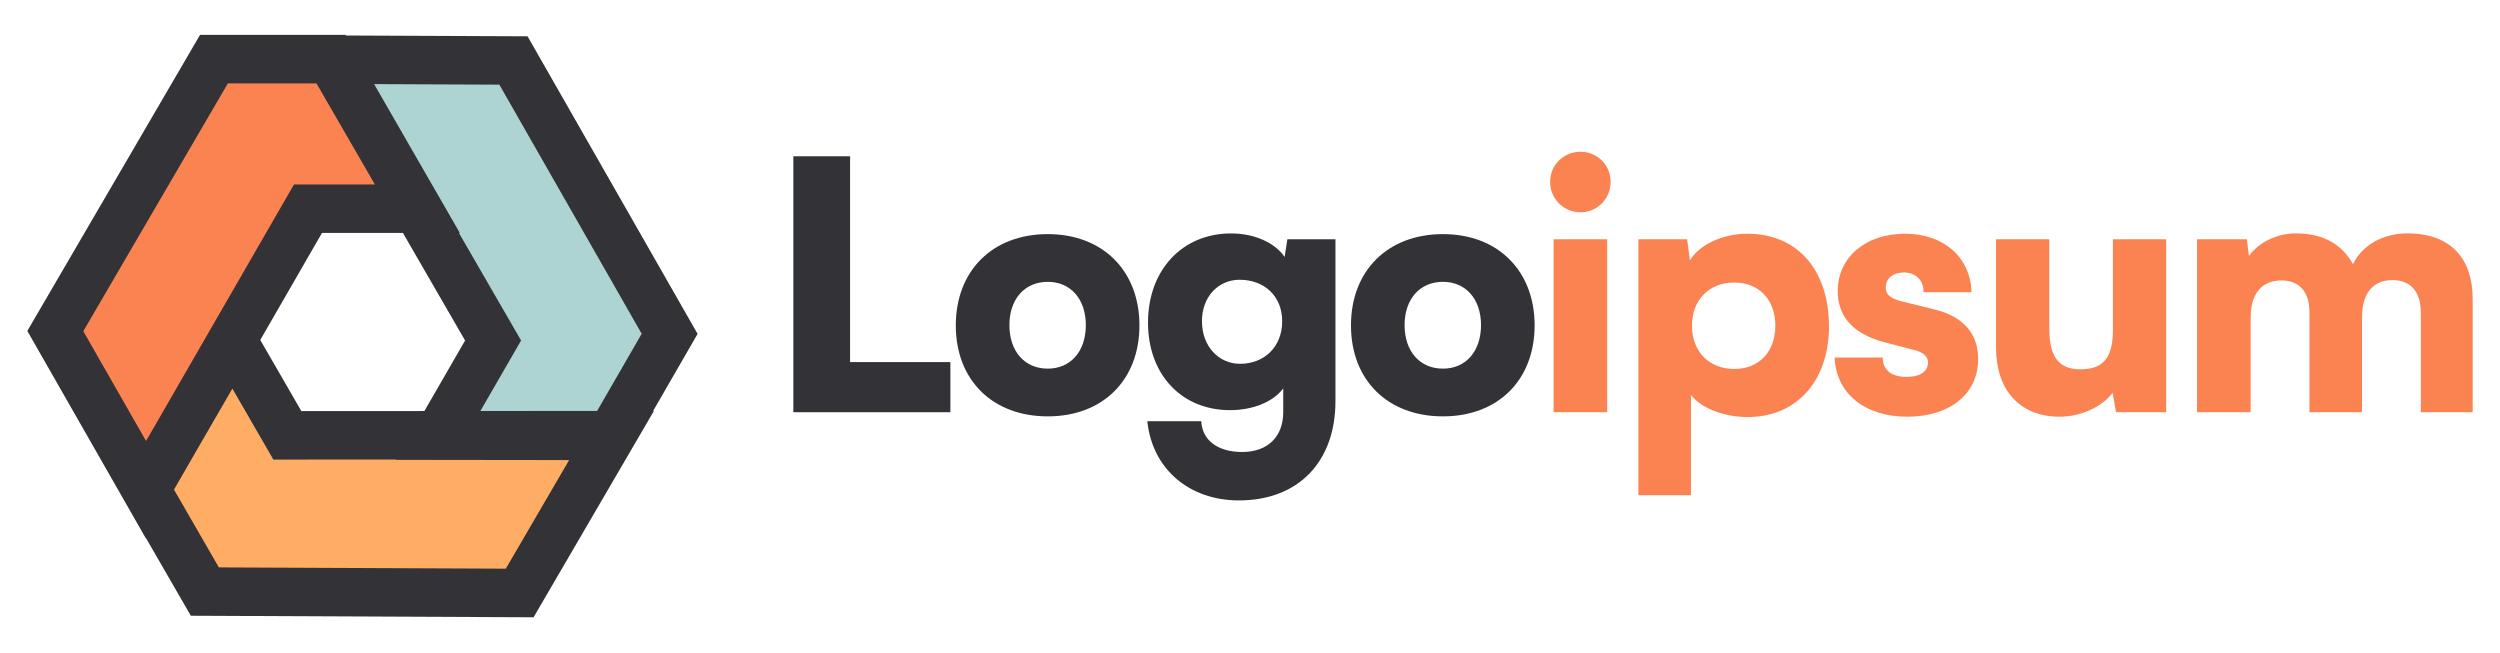
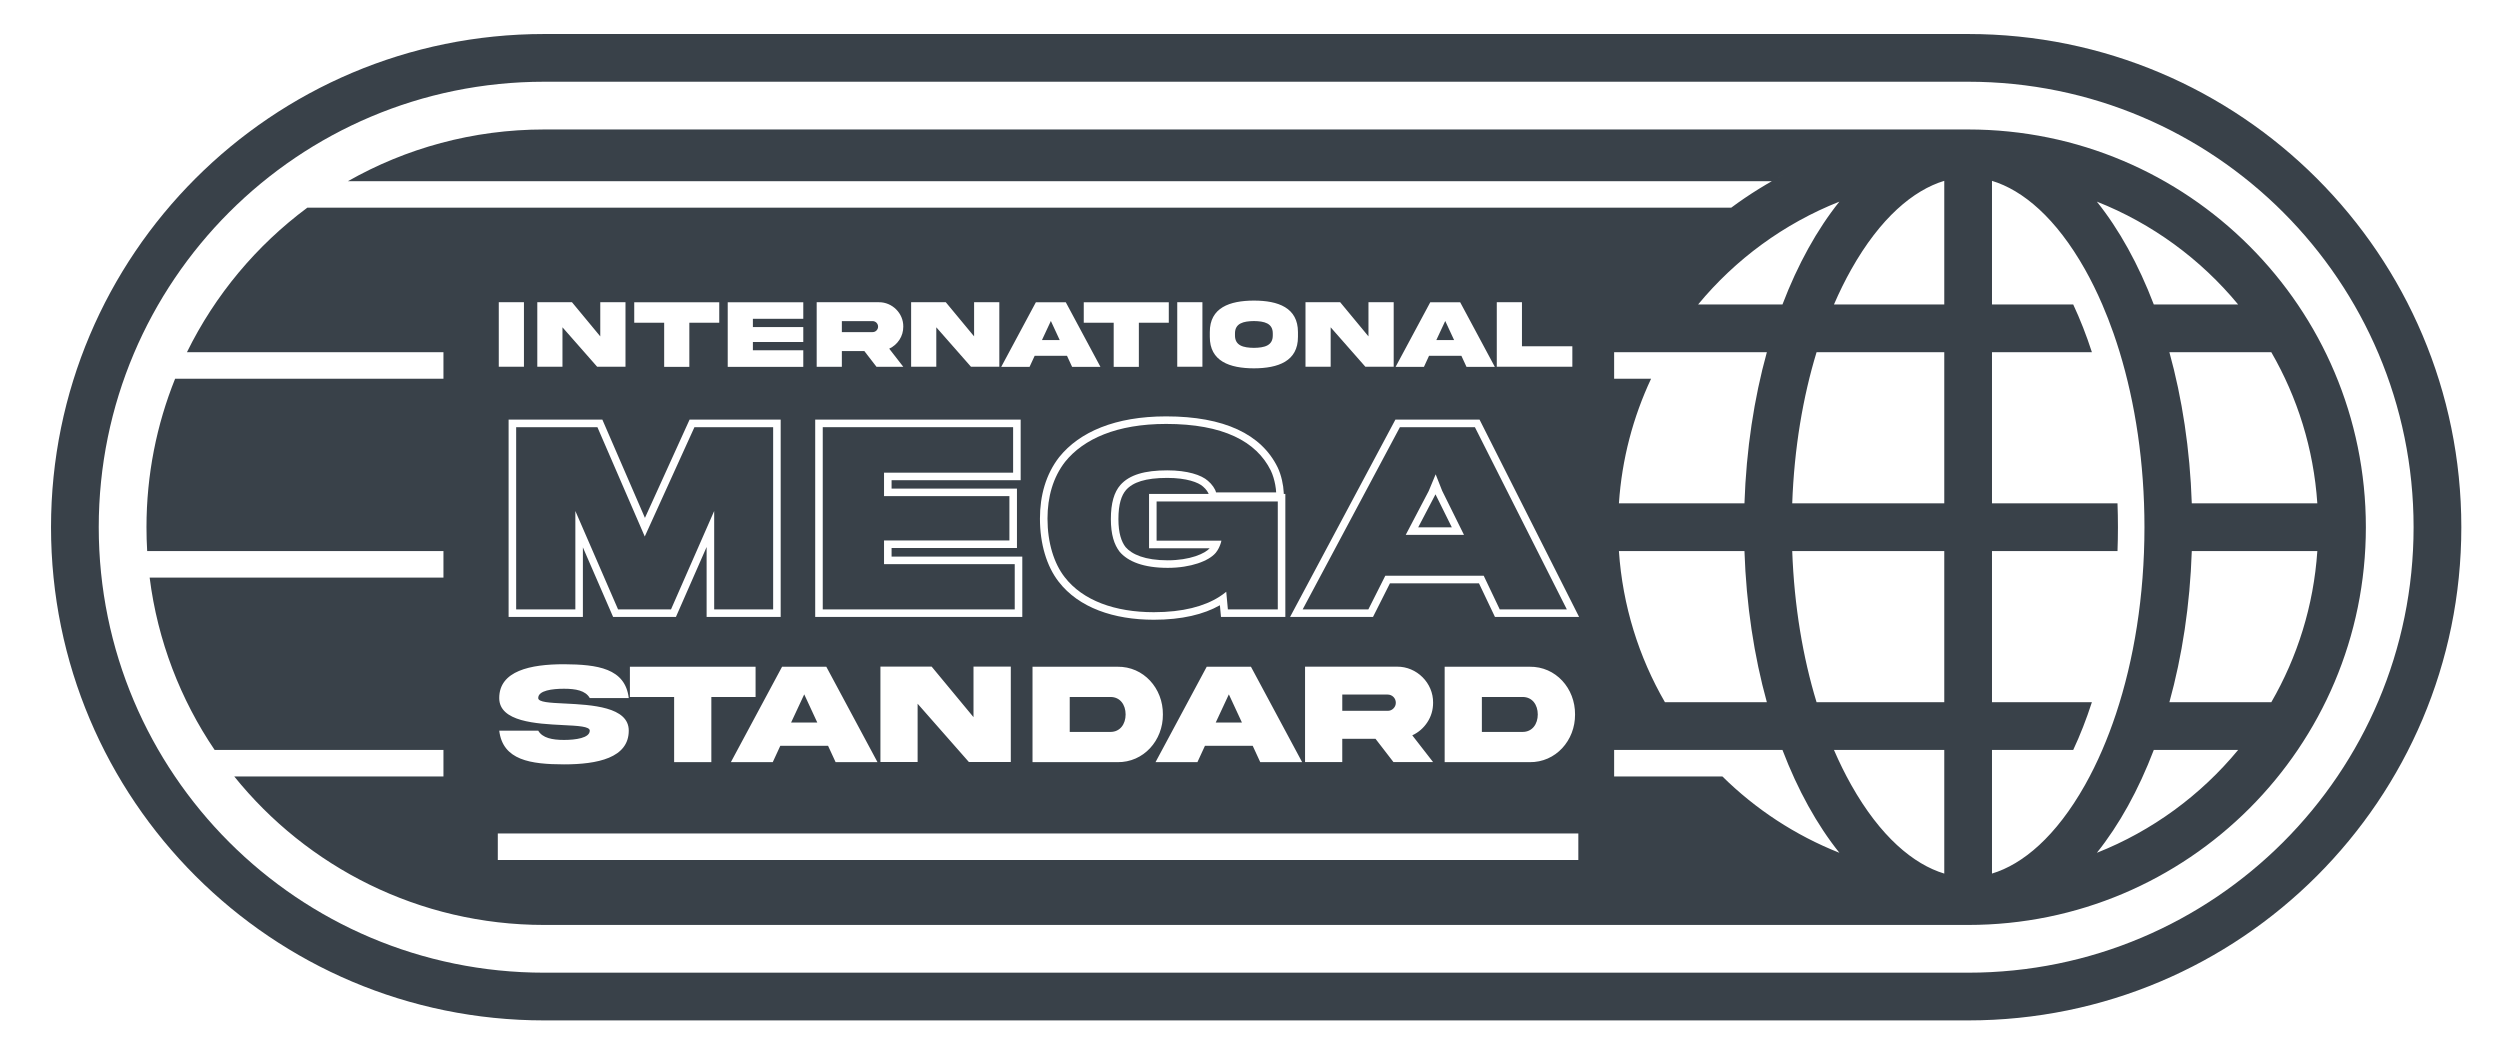
- <svg xmlns="http://www.w3.org/2000/svg" id="logo-26" width="138" height="36" viewBox="0 0 138 36" fill="none">
-   <path d="M11.308 32.655L8.055 27.021L12.829 18.777L15.862 24.031L33.767 24.021L28.686 32.733L11.308 32.655Z" class="ccompli2" fill="#FFAD64" />
-   <path d="M36.964 18.427L33.712 24.061L24.185 24.049L27.218 18.796L18.258 3.294L28.342 3.338L36.964 18.427Z" class="ccompli1" fill="#ADD4D3" />
-   <path d="M11.809 3.264H18.314L23.067 11.52L17.001 11.52L8.057 27.031L3.053 18.275L11.809 3.264Z" class="ccustom" fill="#FB8351" />
-   <path fill-rule="evenodd" clip-rule="evenodd" d="M19.107 1.96L19.088 1.926H11.041L1.508 18.268L8.051 29.718L8.06 29.704L10.533 33.989L29.453 34.074L36.097 22.682H36.053L38.507 18.431L29.121 2.004L19.107 1.96ZM25.332 12.858H25.382L20.652 4.643L27.564 4.673L35.421 18.424L32.962 22.683L26.517 22.687L28.764 18.795L25.332 12.858ZM17.468 4.602L20.694 10.182L16.228 10.182L8.582 23.441L8.061 24.341L4.598 18.282L12.578 4.602H17.468ZM14.367 18.766L17.774 12.858L22.241 12.858L25.673 18.796L23.426 22.689L16.634 22.692L14.367 18.766ZM9.604 27.027L10.9 24.779L12.827 21.45L15.089 25.369L21.88 25.366L21.869 25.384L31.416 25.396L27.92 31.391L12.082 31.32L9.604 27.027Z" class="cneutral" fill="#333237" />
-   <path d="M87.246 11.719C88.162 11.719 88.907 10.974 88.907 10.039C88.907 9.103 88.162 8.378 87.246 8.378C86.311 8.378 85.566 9.103 85.566 10.039C85.566 10.974 86.311 11.719 87.246 11.719ZM85.757 22.753H88.716V13.208H85.757V22.753Z" class="ccustom" fill="#FB8351" />
-   <path d="M90.438 27.335H93.34V21.799C93.894 22.524 95.154 23.021 96.471 23.021C99.316 23.021 101.034 20.844 100.958 17.828C100.881 14.754 99.106 12.902 96.452 12.902C95.097 12.902 93.817 13.494 93.283 14.372L93.13 13.208H90.438V27.335ZM93.397 17.981C93.397 16.549 94.352 15.594 95.727 15.594C97.12 15.594 97.999 16.568 97.999 17.981C97.999 19.393 97.12 20.367 95.727 20.367C94.352 20.367 93.397 19.412 93.397 17.981Z" class="ccustom" fill="#FB8351" />
-   <path d="M101.271 19.737C101.347 21.665 102.875 23.002 105.28 23.002C107.59 23.002 109.194 21.78 109.194 19.813C109.194 18.401 108.354 17.465 106.788 17.083L105.089 16.663C104.478 16.511 104.096 16.358 104.096 15.861C104.096 15.365 104.497 15.041 105.089 15.041C105.757 15.041 106.196 15.48 106.177 16.129H108.831C108.755 14.143 107.246 12.902 105.146 12.902C103.027 12.902 101.443 14.162 101.443 16.072C101.443 17.351 102.149 18.401 104.039 18.897L105.719 19.336C106.215 19.47 106.425 19.699 106.425 20.023C106.425 20.501 105.986 20.806 105.242 20.806C104.383 20.806 103.925 20.405 103.925 19.737H101.271Z" class="ccustom" fill="#FB8351" />
-   <path d="M113.694 23.002C114.858 23.002 116.023 22.467 116.615 21.684L116.806 22.753H119.574V13.208H116.634V18.172C116.634 19.603 116.214 20.386 114.858 20.386C113.808 20.386 113.121 19.909 113.121 18.133V13.208H110.181V19.202C110.181 21.474 111.441 23.002 113.694 23.002Z" class="ccustom" fill="#FB8351" />
-   <path d="M124.236 22.753V17.541C124.236 15.938 125.095 15.48 125.935 15.48C126.871 15.48 127.482 16.052 127.482 17.236V22.753H130.383V17.541C130.383 15.919 131.223 15.461 132.063 15.461C132.999 15.461 133.629 16.033 133.629 17.236V22.753H136.492V16.511C136.492 14.334 135.347 12.883 132.884 12.883C131.51 12.883 130.383 13.552 129.887 14.582C129.314 13.552 128.322 12.883 126.737 12.883C125.687 12.883 124.713 13.361 124.141 14.124L124.026 13.208H121.277V22.753H124.236Z" class="ccustom" fill="#FB8351" />
-   <path d="M46.924 8.627H43.793V22.755H52.461V19.987H46.924V8.627Z" class="cneutral" fill="#333237" />
-   <path d="M52.76 17.963C52.76 20.979 54.783 22.984 57.838 22.984C60.873 22.984 62.897 20.979 62.897 17.963C62.897 14.947 60.873 12.923 57.838 12.923C54.783 12.923 52.76 14.947 52.76 17.963ZM55.719 17.944C55.719 16.512 56.559 15.557 57.838 15.557C59.098 15.557 59.938 16.512 59.938 17.944C59.938 19.395 59.098 20.349 57.838 20.349C56.559 20.349 55.719 19.395 55.719 17.944Z" class="cneutral" fill="#333237" />
-   <path d="M63.37 17.81C63.37 20.693 65.241 22.64 67.894 22.64C69.173 22.64 70.281 22.182 70.834 21.438V22.755C70.834 24.072 70.013 24.95 68.562 24.95C67.264 24.95 66.367 24.339 66.31 23.251H63.332C63.599 25.867 65.623 27.623 68.391 27.623C71.655 27.623 73.717 25.504 73.717 22.144V13.209H71.063L70.911 14.183C70.376 13.4 69.25 12.885 67.952 12.885C65.279 12.885 63.37 14.889 63.37 17.81ZM66.348 17.734C66.348 16.359 67.264 15.443 68.429 15.443C69.784 15.443 70.777 16.34 70.777 17.734C70.777 19.128 69.803 20.082 68.448 20.082C67.283 20.082 66.348 19.128 66.348 17.734Z" class="cneutral" fill="#333237" />
-   <path d="M74.574 17.963C74.574 20.979 76.597 22.984 79.652 22.984C82.688 22.984 84.711 20.979 84.711 17.963C84.711 14.947 82.688 12.923 79.652 12.923C76.597 12.923 74.574 14.947 74.574 17.963ZM77.533 17.944C77.533 16.512 78.373 15.557 79.652 15.557C80.912 15.557 81.752 16.512 81.752 17.944C81.752 19.395 80.912 20.349 79.652 20.349C78.373 20.349 77.533 19.395 77.533 17.944Z" class="cneutral" fill="#333237" />
+ <svg xmlns="http://www.w3.org/2000/svg" id="logo-18" width="147" height="62" viewBox="0 0 147 62" fill="none">
+   <path d="M73.73 20.454C74.335 20.446 74.849 20.333 74.84 19.712V19.618C74.849 19 74.335 18.887 73.73 18.878C73.123 18.887 72.609 19 72.617 19.618V19.712C72.609 20.333 73.123 20.446 73.73 20.454Z" class="ccustom" fill="#394149" />
+   <path d="M51.631 19.206C51.631 19.025 51.487 18.881 51.306 18.881H49.501V19.528H51.306C51.396 19.528 51.472 19.497 51.535 19.435C51.6 19.37 51.631 19.294 51.631 19.206Z" class="ccustom" fill="#394149" />
+   <path d="M61.791 18.873L62.31 19.994H61.268L61.791 18.873Z" class="ccustom" fill="#394149" />
+   <path d="M84.98 18.873L85.5 19.994H84.457L84.98 18.873Z" class="ccustom" fill="#394149" />
+   <path d="M48.057 42.486L47.289 40.828L46.516 42.486H48.057Z" class="ccustom" fill="#394149" />
+   <path d="M66.186 42.01C66.186 42.573 65.865 43.037 65.297 43.037H62.9V40.982H65.297C65.865 40.982 66.186 41.442 66.186 42.01Z" class="ccustom" fill="#394149" />
+   <path d="M72.257 40.828L73.026 42.486H71.485L72.257 40.828Z" class="ccustom" fill="#394149" />
+   <path d="M81.594 40.84C81.861 40.84 82.074 41.053 82.074 41.321C82.074 41.45 82.028 41.563 81.932 41.659C81.84 41.751 81.728 41.797 81.594 41.797H78.926V40.84H81.594Z" class="ccustom" fill="#394149" />
+   <path d="M90.421 42.01C90.421 42.573 90.099 43.037 89.531 43.037H87.134V40.982H89.531C90.099 40.982 90.421 41.442 90.421 42.01Z" class="ccustom" fill="#394149" />
+   <path d="M37.912 31.547L35.128 25.118H30.35V35.833H33.831V30.046L36.342 35.833H39.455L41.994 30.046V35.833H45.461V25.118H40.833L37.912 31.547Z" class="ccustom" fill="#394149" />
+   <path d="M59.666 35.833V33.172H51.981V31.779H59.353V29.172H51.981V27.793H59.571V25.118H48.378V35.833H59.666Z" class="ccustom" fill="#394149" />
+   <path d="M62.603 33.936C63.668 35.315 65.565 35.997 67.844 35.997C69.556 35.997 70.811 35.649 71.685 35.098C71.836 35.003 71.975 34.902 72.103 34.796L72.199 35.833H75.134V29.486H68.008V31.793H71.817C71.8 31.902 71.742 32.074 71.658 32.237C71.606 32.339 71.544 32.438 71.475 32.516C71.08 32.98 70.028 33.39 68.663 33.39C67.244 33.39 66.329 33.021 65.838 32.448C65.51 32.025 65.319 31.424 65.319 30.523C65.319 29.582 65.51 28.94 65.879 28.517C66.411 27.916 67.312 27.657 68.636 27.657C69.824 27.657 70.643 27.93 71.025 28.271C71.271 28.476 71.462 28.763 71.503 28.954H75.038C75.033 28.828 75.015 28.674 74.985 28.51C74.933 28.23 74.845 27.92 74.724 27.671C73.878 25.951 71.912 24.927 68.568 24.927C65.66 24.927 63.709 25.814 62.63 27.152C61.92 28.066 61.593 29.213 61.593 30.496C61.593 31.916 61.975 33.131 62.603 33.936Z" class="ccustom" fill="#394149" />
+   <path d="M65.763 30.523C65.763 29.633 65.945 29.118 66.213 28.81C66.614 28.358 67.348 28.101 68.636 28.101C69.782 28.101 70.468 28.369 70.729 28.602L70.735 28.607L70.741 28.612C70.831 28.687 70.913 28.78 70.975 28.87C71.037 28.959 71.061 29.02 71.068 29.042H67.564V32.237H71.13C71.003 32.381 70.729 32.561 70.293 32.706C69.86 32.85 69.303 32.946 68.664 32.946C67.315 32.946 66.556 32.597 66.182 32.167C65.938 31.847 65.763 31.356 65.763 30.523Z" class="ccustom" fill="#394149" />
+   <path d="M84.407 29.066L83.39 31.008H85.368L84.407 29.066Z" class="ccustom" fill="#394149" />
+   <path fill-rule="evenodd" clip-rule="evenodd" d="M87.243 33.854L88.185 35.833H92.13L86.724 25.118H82.315L76.596 35.833H80.459L81.455 33.854H87.243ZM82.656 31.452L84.008 28.872L84.417 27.889L84.799 28.858L86.083 31.452H82.656Z" class="ccustom" fill="#394149" />
+   <path fill-rule="evenodd" clip-rule="evenodd" d="M115.726 54.387H115.72C115.644 54.387 115.568 54.387 115.492 54.386V54.387H32C24.632 54.387 18.06 50.98 13.774 45.656H26.075V44.097H12.621C10.614 41.133 9.269 37.684 8.799 33.962H26.075V32.403H8.654C8.627 31.939 8.613 31.471 8.613 31C8.613 27.913 9.211 24.967 10.297 22.269H26.075V20.71H10.992C12.645 17.342 15.084 14.43 18.07 12.212H101.795C102.839 11.437 103.95 10.747 105.117 10.152C104.802 10.312 104.492 10.479 104.186 10.653H20.46C23.865 8.718 27.803 7.613 32 7.613H115.492V7.614C115.57 7.613 115.648 7.613 115.726 7.613C128.642 7.613 139.113 18.084 139.113 31C139.113 43.916 128.642 54.387 115.726 54.387ZM124.422 41.969C125.469 38.814 126.094 35.067 126.094 31C126.094 27.208 125.55 23.695 124.629 20.68C124.516 20.312 124.398 19.952 124.275 19.599C124.069 19.011 123.848 18.445 123.614 17.903C123.298 17.171 122.958 16.482 122.597 15.84C120.891 12.813 118.945 11.183 117.129 10.634V17.903H121.905C122.309 18.765 122.678 19.704 123.004 20.71H117.129V29.597H124.509C124.526 30.059 124.535 30.527 124.535 31C124.535 31.473 124.526 31.941 124.509 32.403H117.129V41.29H123.003C122.678 42.296 122.309 43.235 121.905 44.097H117.129V51.366C118.945 50.818 120.891 49.187 122.597 46.16C122.958 45.518 123.299 44.829 123.614 44.097C123.905 43.423 124.175 42.712 124.422 41.969ZM127.56 20.71C128.309 23.419 128.772 26.422 128.877 29.597H136.259C136.042 26.375 135.083 23.356 133.553 20.71H127.56ZM131.602 17.903H126.643C125.743 15.545 124.607 13.493 123.295 11.856C126.555 13.146 129.406 15.244 131.602 17.903ZM114.323 10.633V17.903H107.837C108.153 17.171 108.493 16.482 108.855 15.84C110.56 12.812 112.507 11.182 114.323 10.633ZM108.156 11.856C106.844 13.493 105.709 15.545 104.809 17.903H99.849C102.045 15.244 104.897 13.146 108.156 11.856ZM103.891 20.71L94.911 20.71V22.269H97.084C96.028 24.519 95.367 26.991 95.192 29.597H102.574C102.68 26.422 103.142 23.419 103.891 20.71ZM114.323 20.71H106.814C106.012 23.342 105.499 26.353 105.383 29.597H114.323V20.71ZM128.877 32.403C128.772 35.577 128.309 38.581 127.56 41.29H133.553C135.083 38.644 136.042 35.625 136.259 32.403H128.877ZM106.814 41.29C106.012 38.658 105.499 35.647 105.383 32.403H114.323V41.29H106.814ZM103.891 41.29C103.142 38.581 102.68 35.577 102.574 32.403H95.192C95.409 35.625 96.368 38.644 97.898 41.29H103.891ZM126.643 44.097C125.743 46.455 124.607 48.506 123.296 50.144C126.555 48.854 129.406 46.756 131.602 44.097H126.643ZM107.837 44.097H114.323V51.367C112.507 50.818 110.56 49.188 108.855 46.16C108.493 45.518 108.153 44.829 107.837 44.097ZM104.809 44.097L94.911 44.097V45.656L101.277 45.656C103.229 47.581 105.563 49.118 108.156 50.144C106.844 48.507 105.709 46.455 104.809 44.097ZM73.73 17.675C72.301 17.678 71.131 18.09 71.137 19.528V19.805C71.131 21.24 72.301 21.655 73.73 21.658C75.156 21.655 76.326 21.24 76.32 19.805V19.528C76.32 18.093 75.159 17.675 73.73 17.675ZM29.328 17.768V21.564H30.808V17.768H29.328ZM35.296 19.779L33.63 17.768H31.593V21.564H33.073V19.245L35.112 21.564H36.779V17.768H35.296V19.779ZM40.533 18.977V21.57H39.053V18.977H37.293V17.774H42.292V18.977H40.533ZM42.79 21.57H47.233V20.596H44.27V20.11H47.233V19.231H44.27V18.745H47.233V17.774H42.79V21.57ZM48.021 21.567V17.771H51.678C52.461 17.763 53.125 18.421 53.113 19.206C53.113 19.491 53.037 19.751 52.885 19.983C52.735 20.211 52.534 20.387 52.286 20.502L53.113 21.567H51.537L50.823 20.641H49.501V21.567H48.021ZM57.277 19.779L55.61 17.768H53.574V21.564H55.054V19.245L57.093 21.564H58.76V17.768H57.277V19.779ZM60.539 21.57H58.873L60.909 17.774H62.669L64.705 21.57H63.039L62.739 20.92H60.839L60.539 21.57ZM66.965 21.57V18.977H68.725V17.774H63.725V18.977H65.485V21.57H66.965ZM69.222 21.564V17.768H70.702V21.564H69.222ZM78.8 17.768L80.466 19.779V17.768H81.949V21.564H80.283L78.243 19.245V21.564H76.763V17.768H78.8ZM82.062 21.57H83.729L84.028 20.92H85.929L86.229 21.57H87.895L85.859 17.774H84.099L82.062 21.57ZM88.011 21.564V17.768H89.491V20.361H92.454V21.564H88.011ZM33.163 40.498C32.482 40.498 31.647 40.598 31.647 41.045C31.647 41.291 32.328 41.325 33.209 41.367L33.218 41.367C34.784 41.446 36.975 41.557 36.971 42.962C36.971 44.565 35.134 44.945 33.163 44.945C31.196 44.941 29.564 44.703 29.355 42.962H31.647C31.898 43.396 32.478 43.508 33.163 43.508C33.843 43.508 34.678 43.396 34.678 42.962C34.678 42.715 33.998 42.678 33.117 42.636L33.107 42.635C31.542 42.556 29.351 42.445 29.355 41.045C29.355 39.442 31.192 39.057 33.163 39.057C35.129 39.07 36.762 39.291 36.971 41.045H34.678C34.428 40.602 33.848 40.498 33.163 40.498ZM41.827 40.982V44.815H39.639V40.982H37.038V39.204H44.428V40.982H41.827ZM42.975 44.815H45.438L45.881 43.855H48.691L49.134 44.815H51.597L48.587 39.204H45.986L42.975 44.815ZM54.779 39.195L57.242 42.168V39.195H59.435V44.807H56.971L53.956 41.379V44.807H51.769V39.195H54.779ZM60.712 39.204V44.815H65.706C67.247 44.836 68.391 43.534 68.378 42.01C68.391 40.477 67.247 39.183 65.706 39.204H60.712ZM70.408 44.815H67.944L70.955 39.204H73.556L76.566 44.815H74.103L73.66 43.855H70.85L70.408 44.815ZM76.737 39.2V44.811H78.925V43.442H80.88L81.936 44.811H84.266L83.042 43.237C83.41 43.066 83.706 42.807 83.928 42.469C84.153 42.127 84.266 41.742 84.266 41.321C84.282 40.16 83.301 39.187 82.145 39.2H76.737ZM84.946 44.815V39.204H89.94C91.481 39.183 92.625 40.477 92.613 42.01C92.625 43.534 91.481 44.836 89.94 44.815H84.946ZM45.904 36.277H41.549V32.163L39.744 36.277H36.051L34.274 32.184V36.277H29.906V24.674H35.419L37.922 30.453L40.547 24.674H45.904V36.277ZM60.111 36.277H47.934V24.674H60.015V28.237H52.425V28.728H59.797V32.223H52.425V32.728H60.111V36.277ZM75.578 36.277H71.794L71.73 35.588C70.782 36.127 69.498 36.441 67.844 36.441C65.492 36.441 63.434 35.737 62.252 34.208C61.549 33.306 61.149 31.987 61.149 30.496C61.149 29.137 61.496 27.889 62.279 26.88L62.282 26.876L62.285 26.873C63.474 25.398 65.576 24.483 68.568 24.483C71.988 24.483 74.168 25.534 75.122 27.475L75.123 27.476L75.124 27.478C75.346 27.937 75.466 28.545 75.481 28.936L75.486 29.042H75.578V36.277ZM81.729 34.298L80.732 36.277H75.856L82.049 24.674H86.998L92.851 36.277H87.904L86.963 34.298H81.729ZM29.271 50.567H92.806V49.008H29.271V50.567Z" class="ccustom" fill="#394149" />
+   <path fill-rule="evenodd" clip-rule="evenodd" d="M32 2H115.726C131.742 2 144.726 14.984 144.726 31C144.726 47.016 131.742 60 115.726 60H32C15.984 60 3 47.016 3 31C3 14.984 15.984 2 32 2ZM32 4.806C17.534 4.806 5.806 16.534 5.806 31C5.806 45.466 17.534 57.194 32 57.194H115.726C130.192 57.194 141.919 45.466 141.919 31C141.919 16.534 130.192 4.806 115.726 4.806H32Z" class="ccustom" fill="#394149" />
</svg>
